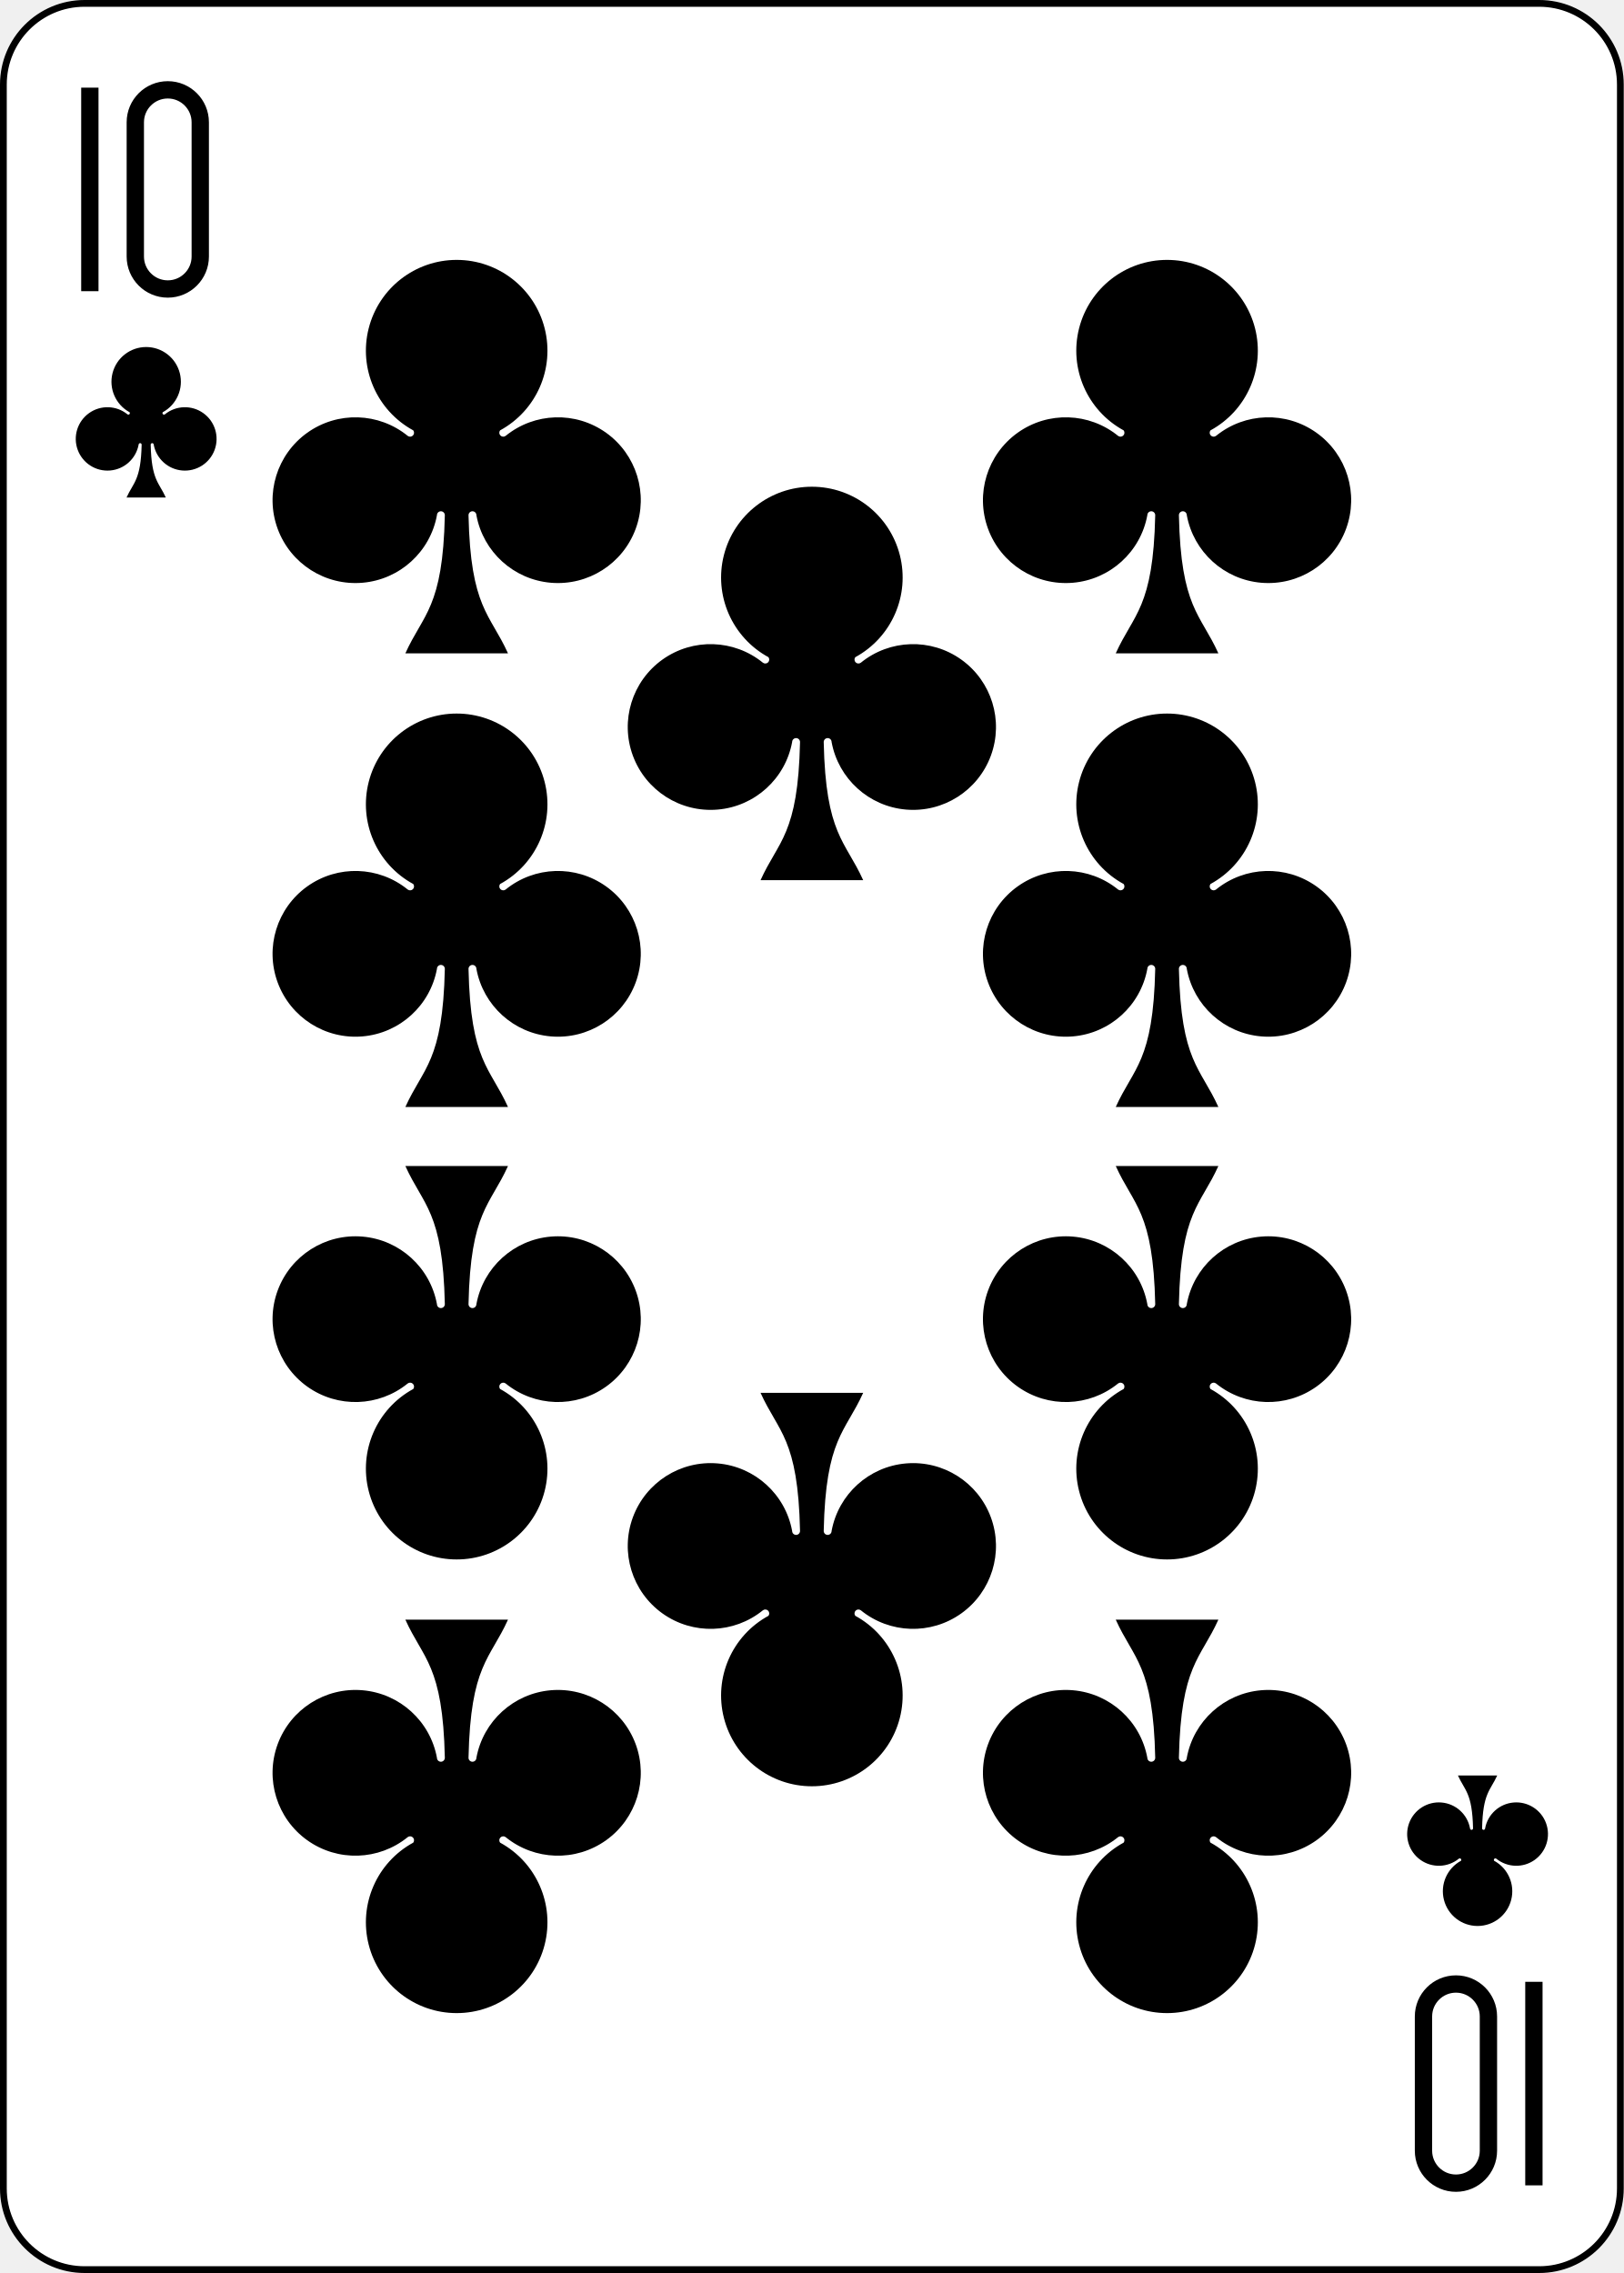
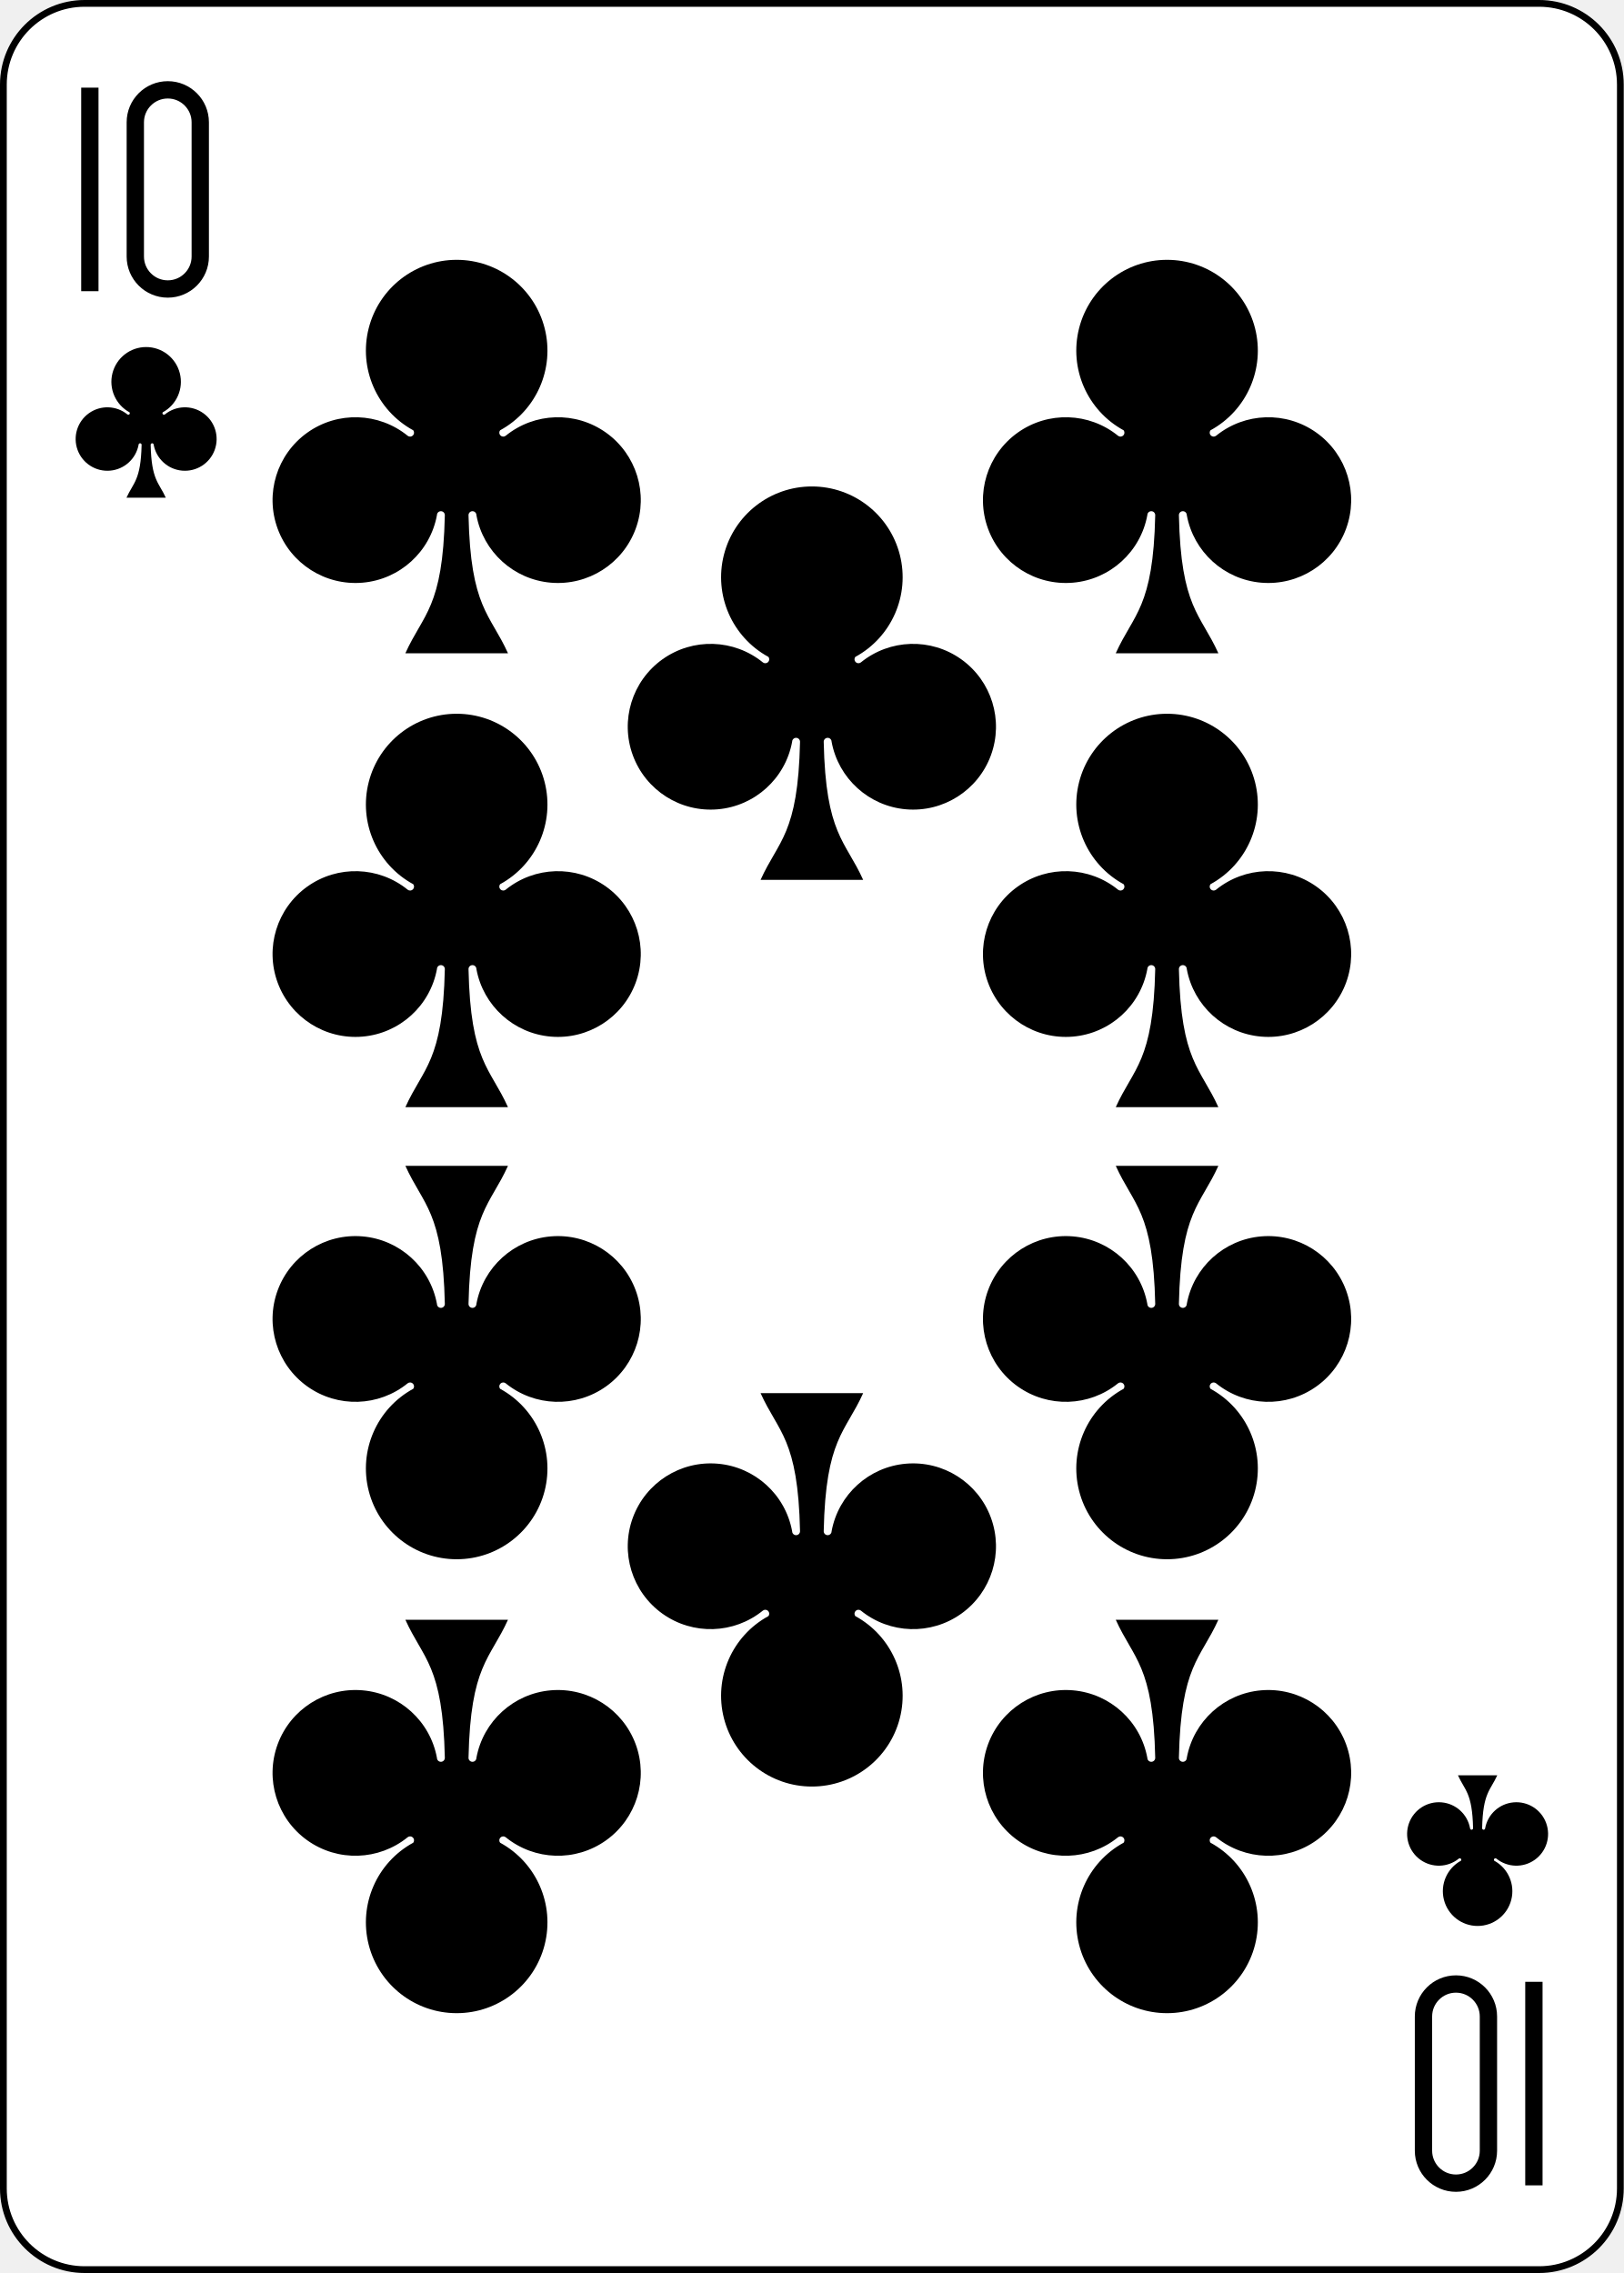
<svg xmlns="http://www.w3.org/2000/svg" xmlns:xlink="http://www.w3.org/1999/xlink" width="240" height="336" class="card" preserveAspectRatio="none" viewBox="-120 -168 240 336">
  <symbol id="b" preserveAspectRatio="xMinYMid" viewBox="-600 -600 1200 1200">
    <path d="M30 150c5 235 55 250 100 350h-260c45-100 95-115 100-350a10 10 0 0 0-20 0 210 210 0 1 1-74-201 10 10 0 0 0 14-14 230 230 0 1 1 220 0 10 10 0 0 0 14 14 210 210 0 1 1-74 201 10 10 0 0 0-20 0" />
  </symbol>
  <symbol id="a" preserveAspectRatio="xMinYMid" viewBox="-500 -500 1000 1000">
    <path fill="none" stroke="#000" stroke-linecap="square" stroke-miterlimit="1.5" stroke-width="80" d="M-260 430v-860M-50 0v-310a150 150 0 0 1 300 0v620a150 150 0 0 1-300 0Z" />
  </symbol>
  <rect width="239" height="335" x="-119.5" y="-167.5" fill="#fff" stroke="#000" rx="12" ry="12" />
  <use xlink:href="#a" height="32" x="-114.4" y="-156" />
-   <use xlink:href="#b" height="26.77" x="-111.78" y="-119" />
-   <use xlink:href="#b" height="70" x="-87.5" y="-135.59" />
-   <use xlink:href="#b" height="70" x="17.5" y="-135.59" />
-   <use xlink:href="#b" height="70" x="-87.5" y="-68.53" />
-   <use xlink:href="#b" height="70" x="17.5" y="-68.53" />
-   <use xlink:href="#b" height="70" x="-35" y="-102.06" />
+   <use xlink:href="#b" height="26.8" x="-111.8" y="-119" />
+   <use xlink:href="#b" height="70" x="-87.5" y="-135.6" />
+   <use xlink:href="#b" height="70" x="17.5" y="-135.6" />
+   <use xlink:href="#b" height="70" x="-87.5" y="-68.5" />
+   <use xlink:href="#b" height="70" x="17.5" y="-68.5" />
+   <use xlink:href="#b" height="70" x="-35" y="-102.1" />
  <g transform="rotate(180)">
    <use xlink:href="#a" height="32" x="-114.4" y="-156" />
-     <use xlink:href="#b" height="26.77" x="-111.78" y="-119" />
-     <use xlink:href="#b" height="70" x="-87.5" y="-135.59" />
-     <use xlink:href="#b" height="70" x="17.5" y="-135.59" />
-     <use xlink:href="#b" height="70" x="-87.5" y="-68.53" />
-     <use xlink:href="#b" height="70" x="17.5" y="-68.53" />
-     <use xlink:href="#b" height="70" x="-35" y="-102.06" />
+     <use xlink:href="#b" height="26.8" x="-111.8" y="-119" />
+     <use xlink:href="#b" height="70" x="-87.5" y="-135.6" />
+     <use xlink:href="#b" height="70" x="17.5" y="-135.6" />
+     <use xlink:href="#b" height="70" x="-87.5" y="-68.5" />
+     <use xlink:href="#b" height="70" x="17.5" y="-68.5" />
+     <use xlink:href="#b" height="70" x="-35" y="-102.1" />
  </g>
</svg>
